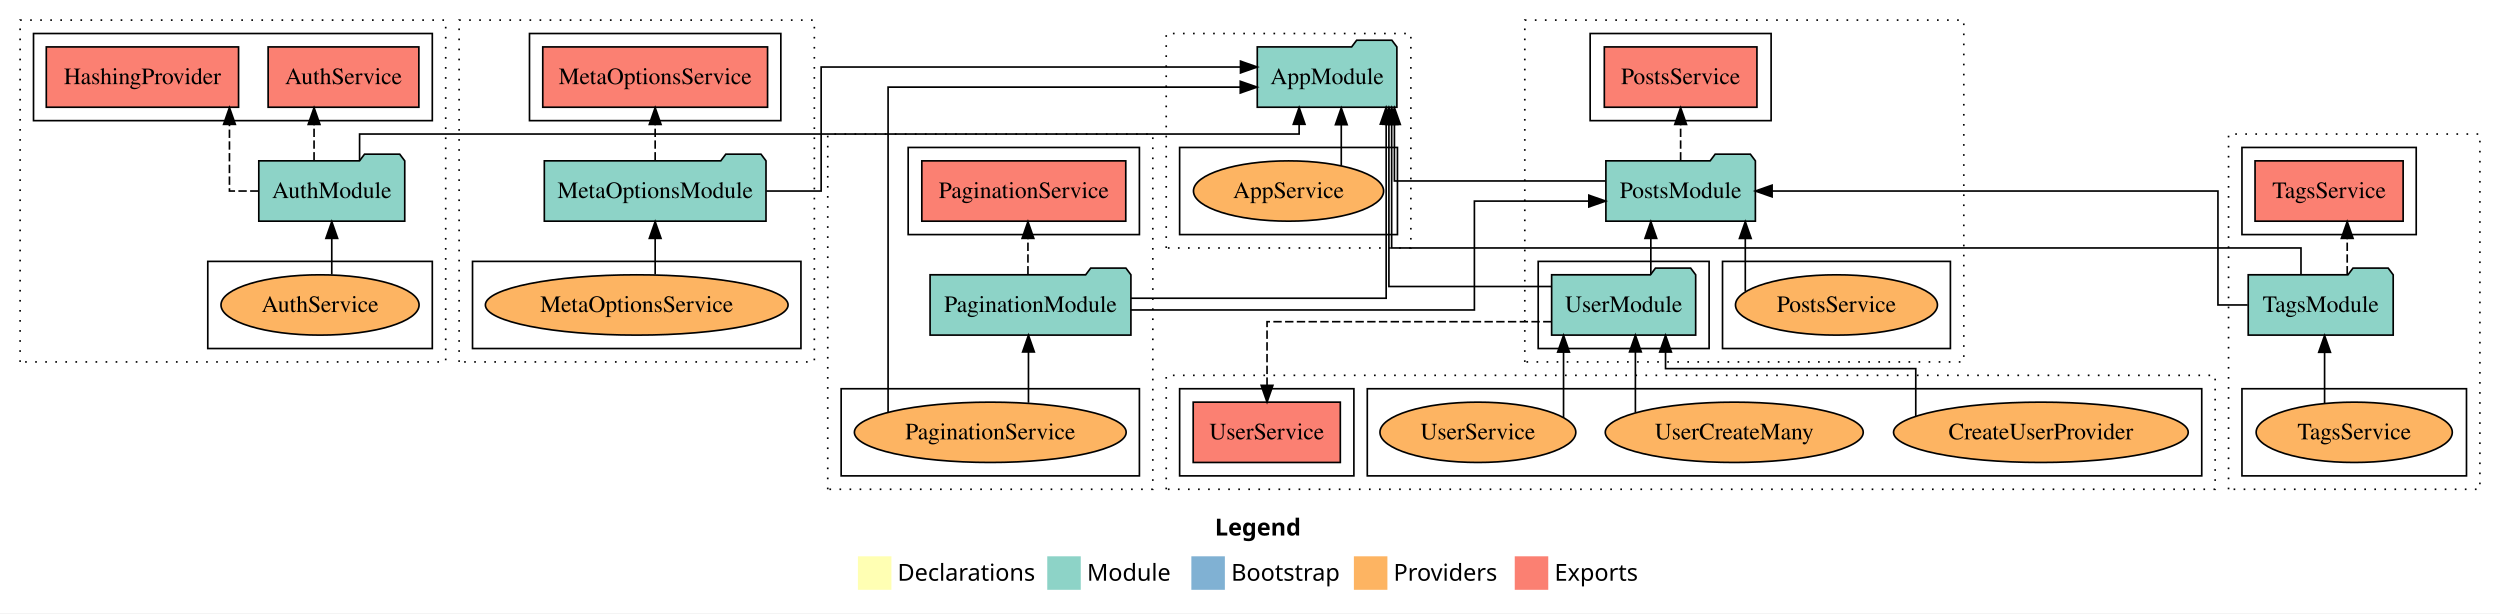
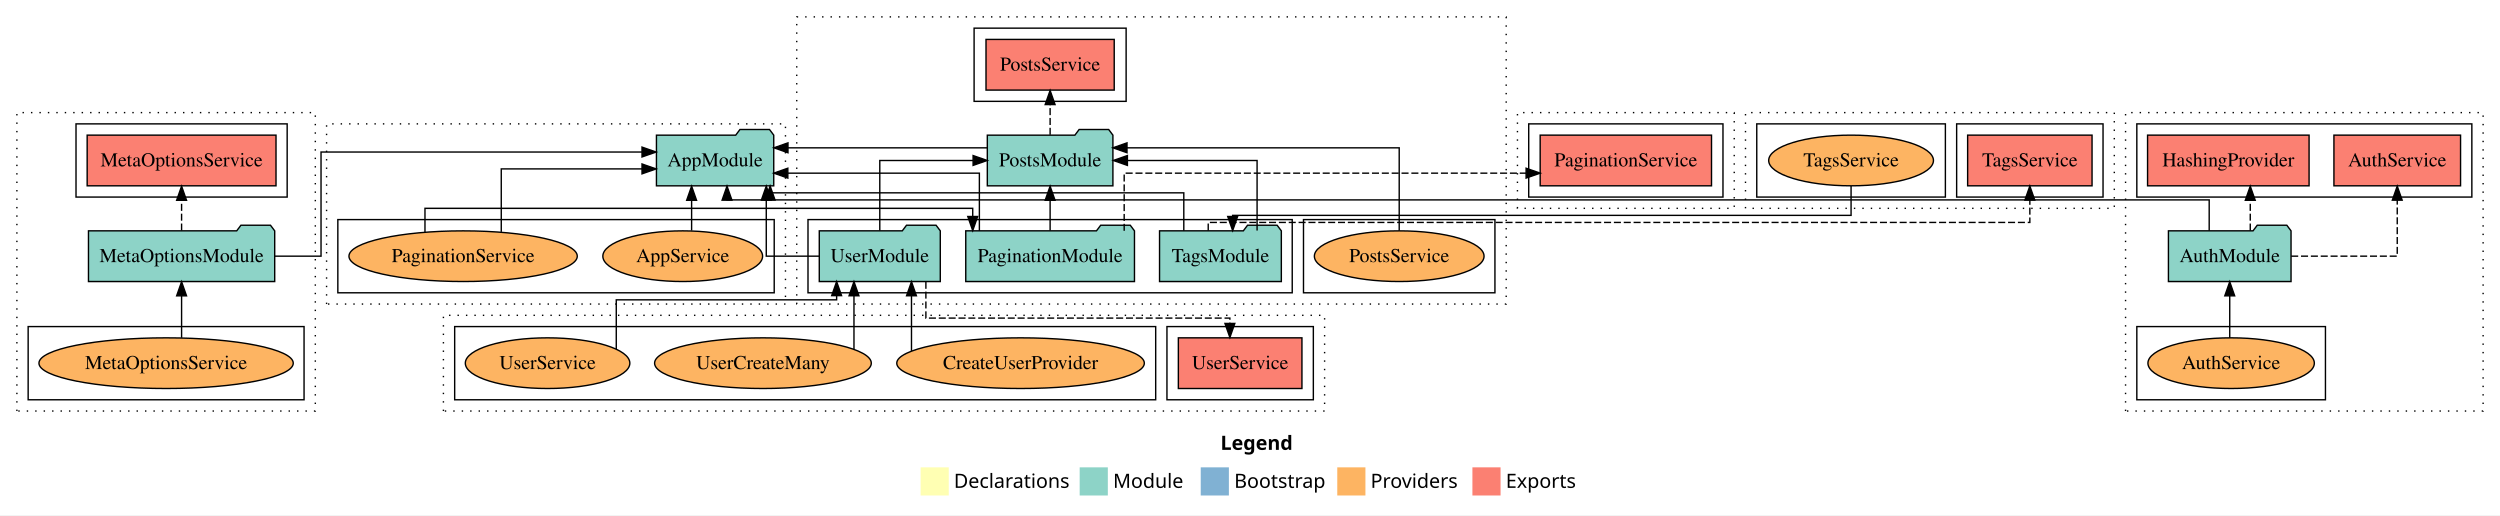
- <svg xmlns="http://www.w3.org/2000/svg" width="1492pt" height="366pt" viewBox="0.00 0.00 1492.00 366.00">
+ <svg xmlns="http://www.w3.org/2000/svg" width="1776pt" height="366pt" viewBox="0.00 0.00 1776.00 366.00">
  <g id="graph0" class="graph" transform="scale(1 1) rotate(0) translate(4 362)">
-     <polygon fill="white" stroke="transparent" points="-4,4 -4,-362 1488,-362 1488,4 -4,4" />
-     <text text-anchor="start" x="721.01" y="-42.4" font-family="Times-12" font-weight="bold" font-size="14.00">Legend</text>
-     <polygon fill="#ffffb3" stroke="transparent" points="508,-10 508,-30 528,-30 528,-10 508,-10" />
-     <text text-anchor="start" x="531.63" y="-15.4" font-family="Times-12" font-size="14.00">  Declarations</text>
-     <polygon fill="#8dd3c7" stroke="transparent" points="621,-10 621,-30 641,-30 641,-10 621,-10" />
-     <text text-anchor="start" x="644.73" y="-15.4" font-family="Times-12" font-size="14.00">  Module</text>
-     <polygon fill="#80b1d3" stroke="transparent" points="707,-10 707,-30 727,-30 727,-10 707,-10" />
-     <text text-anchor="start" x="730.78" y="-15.4" font-family="Times-12" font-size="14.00">  Bootstrap</text>
-     <polygon fill="#fdb462" stroke="transparent" points="804,-10 804,-30 824,-30 824,-10 804,-10" />
-     <text text-anchor="start" x="827.67" y="-15.4" font-family="Times-12" font-size="14.00">  Providers</text>
-     <polygon fill="#fb8072" stroke="transparent" points="900,-10 900,-30 920,-30 920,-10 900,-10" />
-     <text text-anchor="start" x="923.73" y="-15.4" font-family="Times-12" font-size="14.00">  Exports</text>
+     <polygon fill="white" stroke="transparent" points="-4,4 -4,-362 1772,-362 1772,4 -4,4" />
+     <text text-anchor="start" x="863.01" y="-42.4" font-family="Times-12" font-weight="bold" font-size="14.00">Legend</text>
+     <polygon fill="#ffffb3" stroke="transparent" points="650,-10 650,-30 670,-30 670,-10 650,-10" />
+     <text text-anchor="start" x="673.63" y="-15.4" font-family="Times-12" font-size="14.00">  Declarations</text>
+     <polygon fill="#8dd3c7" stroke="transparent" points="763,-10 763,-30 783,-30 783,-10 763,-10" />
+     <text text-anchor="start" x="786.73" y="-15.4" font-family="Times-12" font-size="14.00">  Module</text>
+     <polygon fill="#80b1d3" stroke="transparent" points="849,-10 849,-30 869,-30 869,-10 849,-10" />
+     <text text-anchor="start" x="872.78" y="-15.4" font-family="Times-12" font-size="14.00">  Bootstrap</text>
+     <polygon fill="#fdb462" stroke="transparent" points="946,-10 946,-30 966,-30 966,-10 946,-10" />
+     <text text-anchor="start" x="969.67" y="-15.4" font-family="Times-12" font-size="14.00">  Providers</text>
+     <polygon fill="#fb8072" stroke="transparent" points="1042,-10 1042,-30 1062,-30 1062,-10 1042,-10" />
+     <text text-anchor="start" x="1065.73" y="-15.4" font-family="Times-12" font-size="14.00">  Exports</text>
+     <g id="clust13" class="cluster">
+       <polygon fill="none" stroke="black" stroke-dasharray="1,5" points="8,-70 8,-282 220,-282 220,-70 8,-70" />
+     </g>
+     <g id="clust18" class="cluster">
+       <polygon fill="none" stroke="black" points="16,-78 16,-130 212,-130 212,-78 16,-78" />
+     </g>
+     <g id="clust16" class="cluster">
+       <polygon fill="none" stroke="black" points="50,-222 50,-274 200,-274 200,-222 50,-222" />
+     </g>
+     <g id="clust7" class="cluster">
+       <polygon fill="none" stroke="black" stroke-dasharray="1,5" points="1506,-70 1506,-282 1760,-282 1760,-70 1506,-70" />
+     </g>
+     <g id="clust10" class="cluster">
+       <polygon fill="none" stroke="black" points="1514,-222 1514,-274 1752,-274 1752,-222 1514,-222" />
+     </g>
+     <g id="clust12" class="cluster">
+       <polygon fill="none" stroke="black" points="1514,-78 1514,-130 1648,-130 1648,-78 1514,-78" />
+     </g>
+     <g id="clust25" class="cluster">
+       <polygon fill="none" stroke="black" stroke-dasharray="1,5" points="562,-146 562,-350 1066,-350 1066,-146 562,-146" />
+     </g>
+     <g id="clust28" class="cluster">
+       <polygon fill="none" stroke="black" points="688,-290 688,-342 796,-342 796,-290 688,-290" />
+     </g>
+     <g id="clust30" class="cluster">
+       <polygon fill="none" stroke="black" points="922,-154 922,-206 1058,-206 1058,-154 922,-154" />
+     </g>
+     <g id="clust27" class="cluster">
+       <polygon fill="none" stroke="black" points="570,-154 570,-206 914,-206 914,-154 570,-154" />
+     </g>
+     <g id="clust31" class="cluster">
+       <polygon fill="none" stroke="black" stroke-dasharray="1,5" points="1236,-214 1236,-282 1498,-282 1498,-214 1236,-214" />
+     </g>
+     <g id="clust34" class="cluster">
+       <polygon fill="none" stroke="black" points="1386,-222 1386,-274 1490,-274 1490,-222 1386,-222" />
+     </g>
+     <g id="clust36" class="cluster">
+       <polygon fill="none" stroke="black" points="1244,-222 1244,-274 1378,-274 1378,-222 1244,-222" />
+     </g>
+     <g id="clust1" class="cluster">
+       <polygon fill="none" stroke="black" stroke-dasharray="1,5" points="228,-146 228,-274 554,-274 554,-146 228,-146" />
+     </g>
+     <g id="clust6" class="cluster">
+       <polygon fill="none" stroke="black" points="236,-154 236,-206 546,-206 546,-154 236,-154" />
+     </g>
+     <g id="clust37" class="cluster">
+       <polygon fill="none" stroke="black" stroke-dasharray="1,5" points="311,-70 311,-138 937,-138 937,-70 311,-70" />
+     </g>
+     <g id="clust40" class="cluster">
+       <polygon fill="none" stroke="black" points="825,-78 825,-130 929,-130 929,-78 825,-78" />
+     </g>
+     <g id="clust42" class="cluster">
+       <polygon fill="none" stroke="black" points="319,-78 319,-130 817,-130 817,-78 319,-78" />
+     </g>
    <g id="clust19" class="cluster">
-       <polygon fill="none" stroke="black" stroke-dasharray="1,5" points="490,-70 490,-282 684,-282 684,-70 490,-70" />
-     </g>
-     <g id="clust24" class="cluster">
-       <polygon fill="none" stroke="black" points="498,-78 498,-130 676,-130 676,-78 498,-78" />
+       <polygon fill="none" stroke="black" stroke-dasharray="1,5" points="1074,-214 1074,-282 1228,-282 1228,-214 1074,-214" />
    </g>
    <g id="clust22" class="cluster">
-       <polygon fill="none" stroke="black" points="538,-222 538,-274 676,-274 676,-222 538,-222" />
-     </g>
-     <g id="clust7" class="cluster">
-       <polygon fill="none" stroke="black" stroke-dasharray="1,5" points="8,-146 8,-350 262,-350 262,-146 8,-146" />
-     </g>
-     <g id="clust12" class="cluster">
-       <polygon fill="none" stroke="black" points="120,-154 120,-206 254,-206 254,-154 120,-154" />
-     </g>
-     <g id="clust10" class="cluster">
-       <polygon fill="none" stroke="black" points="16,-290 16,-342 254,-342 254,-290 16,-290" />
-     </g>
-     <g id="clust31" class="cluster">
-       <polygon fill="none" stroke="black" stroke-dasharray="1,5" points="1326,-70 1326,-282 1476,-282 1476,-70 1326,-70" />
-     </g>
-     <g id="clust34" class="cluster">
-       <polygon fill="none" stroke="black" points="1334,-222 1334,-274 1438,-274 1438,-222 1334,-222" />
-     </g>
-     <g id="clust36" class="cluster">
-       <polygon fill="none" stroke="black" points="1334,-78 1334,-130 1468,-130 1468,-78 1334,-78" />
-     </g>
-     <g id="clust25" class="cluster">
-       <polygon fill="none" stroke="black" stroke-dasharray="1,5" points="906,-146 906,-350 1168,-350 1168,-146 906,-146" />
-     </g>
-     <g id="clust30" class="cluster">
-       <polygon fill="none" stroke="black" points="1024,-154 1024,-206 1160,-206 1160,-154 1024,-154" />
-     </g>
-     <g id="clust28" class="cluster">
-       <polygon fill="none" stroke="black" points="945,-290 945,-342 1053,-342 1053,-290 945,-290" />
-     </g>
-     <g id="clust27" class="cluster">
-       <polygon fill="none" stroke="black" points="914,-154 914,-206 1016,-206 1016,-154 914,-154" />
-     </g>
-     <g id="clust13" class="cluster">
-       <polygon fill="none" stroke="black" stroke-dasharray="1,5" points="270,-146 270,-350 482,-350 482,-146 270,-146" />
-     </g>
-     <g id="clust18" class="cluster">
-       <polygon fill="none" stroke="black" points="278,-154 278,-206 474,-206 474,-154 278,-154" />
-     </g>
-     <g id="clust16" class="cluster">
-       <polygon fill="none" stroke="black" points="312,-290 312,-342 462,-342 462,-290 312,-290" />
-     </g>
-     <g id="clust1" class="cluster">
-       <polygon fill="none" stroke="black" stroke-dasharray="1,5" points="692,-214 692,-342 838,-342 838,-214 692,-214" />
-     </g>
-     <g id="clust6" class="cluster">
-       <polygon fill="none" stroke="black" points="700,-222 700,-274 830,-274 830,-222 700,-222" />
-     </g>
-     <g id="clust37" class="cluster">
-       <polygon fill="none" stroke="black" stroke-dasharray="1,5" points="692,-70 692,-138 1318,-138 1318,-70 692,-70" />
-     </g>
-     <g id="clust42" class="cluster">
-       <polygon fill="none" stroke="black" points="812,-78 812,-130 1310,-130 1310,-78 812,-78" />
-     </g>
-     <g id="clust40" class="cluster">
-       <polygon fill="none" stroke="black" points="700,-78 700,-130 804,-130 804,-78 700,-78" />
+       <polygon fill="none" stroke="black" points="1082,-222 1082,-274 1220,-274 1220,-222 1082,-222" />
    </g>
    <g id="node1" class="node">
-       <polygon fill="#8dd3c7" stroke="black" points="237.55,-266 234.55,-270 213.55,-270 210.55,-266 150.45,-266 150.45,-230 237.55,-230 237.55,-266" />
-       <text text-anchor="middle" x="194" y="-243.8" font-family="Times,serif" font-size="14.00">AuthModule</text>
+       <polygon fill="#8dd3c7" stroke="black" points="1623.55,-198 1620.55,-202 1599.55,-202 1596.55,-198 1536.45,-198 1536.45,-162 1623.55,-162 1623.55,-198" />
+       <text text-anchor="middle" x="1580" y="-175.8" font-family="Times,serif" font-size="14.00">AuthModule</text>
    </g>
    <g id="node7" class="node">
-       <polygon fill="#8dd3c7" stroke="black" points="829.66,-334 826.66,-338 805.66,-338 802.66,-334 746.34,-334 746.34,-298 829.66,-298 829.66,-334" />
-       <text text-anchor="middle" x="788" y="-311.8" font-family="Times,serif" font-size="14.00">AppModule</text>
+       <polygon fill="#8dd3c7" stroke="black" points="545.66,-266 542.66,-270 521.66,-270 518.66,-266 462.34,-266 462.34,-230 545.66,-230 545.66,-266" />
+       <text text-anchor="middle" x="504" y="-243.8" font-family="Times,serif" font-size="14.00">AppModule</text>
    </g>
    <g id="edge1" class="edge">
-       <path fill="none" stroke="black" d="M210.6,-266.19C210.6,-274.28 210.6,-282 210.6,-282 210.6,-282 771.32,-282 771.32,-282 771.32,-282 771.32,-287.81 771.32,-287.81" />
-       <polygon fill="black" stroke="black" points="767.82,-287.81 771.32,-297.81 774.82,-287.81 767.82,-287.81" />
+       <path fill="none" stroke="black" d="M1565.41,-198.13C1565.41,-208.71 1565.41,-220 1565.41,-220 1565.41,-220 512.47,-220 512.47,-220 512.47,-220 512.47,-220.98 512.47,-220.98" />
+       <polygon fill="black" stroke="black" points="508.97,-219.79 512.47,-229.79 515.97,-219.79 508.97,-219.79" />
    </g>
    <g id="node10" class="node">
-       <polygon fill="#fb8072" stroke="black" points="245.98,-334 156.02,-334 156.02,-298 245.98,-298 245.98,-334" />
-       <text text-anchor="middle" x="201" y="-311.8" font-family="Times,serif" font-size="14.00">AuthService </text>
+       <polygon fill="#fb8072" stroke="black" points="1743.98,-266 1654.02,-266 1654.02,-230 1743.98,-230 1743.98,-266" />
+       <text text-anchor="middle" x="1699" y="-243.8" font-family="Times,serif" font-size="14.00">AuthService </text>
    </g>
    <g id="edge9" class="edge">
-       <path fill="none" stroke="black" stroke-dasharray="5,2" d="M183.43,-266.22C183.43,-266.22 183.43,-287.73 183.43,-287.73" />
-       <polygon fill="black" stroke="black" points="179.93,-287.73 183.43,-297.73 186.93,-287.73 179.93,-287.73" />
+       <path fill="none" stroke="black" stroke-dasharray="5,2" d="M1623.64,-180C1657.6,-180 1699,-180 1699,-180 1699,-180 1699,-219.78 1699,-219.78" />
+       <polygon fill="black" stroke="black" points="1695.5,-219.78 1699,-229.78 1702.5,-219.78 1695.5,-219.78" />
    </g>
    <g id="node11" class="node">
-       <polygon fill="#fb8072" stroke="black" points="138.37,-334 23.63,-334 23.63,-298 138.37,-298 138.37,-334" />
-       <text text-anchor="middle" x="81" y="-311.8" font-family="Times,serif" font-size="14.00">HashingProvider </text>
+       <polygon fill="#fb8072" stroke="black" points="1636.37,-266 1521.63,-266 1521.63,-230 1636.37,-230 1636.37,-266" />
+       <text text-anchor="middle" x="1579" y="-243.8" font-family="Times,serif" font-size="14.00">HashingProvider </text>
    </g>
    <g id="edge10" class="edge">
-       <path fill="none" stroke="black" stroke-dasharray="5,2" d="M150.27,-248C140.49,-248 132.94,-248 132.94,-248 132.94,-248 132.94,-287.78 132.94,-287.78" />
-       <polygon fill="black" stroke="black" points="129.44,-287.78 132.94,-297.78 136.44,-287.78 129.44,-287.78" />
+       <path fill="none" stroke="black" stroke-dasharray="5,2" d="M1594.59,-198.22C1594.59,-198.22 1594.59,-219.73 1594.59,-219.73" />
+       <polygon fill="black" stroke="black" points="1591.09,-219.73 1594.59,-229.73 1598.09,-219.73 1591.09,-219.73" />
    </g>
    <g id="node2" class="node">
-       <polygon fill="#8dd3c7" stroke="black" points="453.15,-266 450.15,-270 429.15,-270 426.15,-266 320.85,-266 320.85,-230 453.15,-230 453.15,-266" />
-       <text text-anchor="middle" x="387" y="-243.8" font-family="Times,serif" font-size="14.00">MetaOptionsModule</text>
+       <polygon fill="#8dd3c7" stroke="black" points="191.15,-198 188.15,-202 167.15,-202 164.15,-198 58.85,-198 58.85,-162 191.15,-162 191.15,-198" />
+       <text text-anchor="middle" x="125" y="-175.8" font-family="Times,serif" font-size="14.00">MetaOptionsModule</text>
    </g>
    <g id="edge2" class="edge">
-       <path fill="none" stroke="black" d="M453.35,-248C471.39,-248 486.06,-248 486.06,-248 486.06,-248 486.06,-322 486.06,-322 486.06,-322 736.33,-322 736.33,-322" />
-       <polygon fill="black" stroke="black" points="736.33,-325.5 746.33,-322 736.33,-318.5 736.33,-325.5" />
+       <path fill="none" stroke="black" d="M191.35,-180C209.39,-180 224.06,-180 224.06,-180 224.06,-180 224.06,-254 224.06,-254 224.06,-254 452.09,-254 452.09,-254" />
+       <polygon fill="black" stroke="black" points="452.09,-257.5 462.09,-254 452.09,-250.5 452.09,-257.5" />
    </g>
    <g id="node13" class="node">
-       <polygon fill="#fb8072" stroke="black" points="454.08,-334 319.92,-334 319.92,-298 454.08,-298 454.08,-334" />
-       <text text-anchor="middle" x="387" y="-311.8" font-family="Times,serif" font-size="14.00">MetaOptionsService </text>
+       <polygon fill="#fb8072" stroke="black" points="192.08,-266 57.92,-266 57.92,-230 192.08,-230 192.08,-266" />
+       <text text-anchor="middle" x="125" y="-243.8" font-family="Times,serif" font-size="14.00">MetaOptionsService </text>
    </g>
    <g id="edge12" class="edge">
-       <path fill="none" stroke="black" stroke-dasharray="5,2" d="M387,-266.22C387,-266.22 387,-287.73 387,-287.73" />
-       <polygon fill="black" stroke="black" points="383.5,-287.73 387,-297.73 390.5,-287.73 383.5,-287.73" />
+       <path fill="none" stroke="black" stroke-dasharray="5,2" d="M125,-198.22C125,-198.22 125,-219.73 125,-219.73" />
+       <polygon fill="black" stroke="black" points="121.5,-219.73 125,-229.73 128.5,-219.73 121.5,-219.73" />
    </g>
    <g id="node3" class="node">
-       <polygon fill="#8dd3c7" stroke="black" points="670.93,-198 667.93,-202 646.93,-202 643.93,-198 551.07,-198 551.07,-162 670.93,-162 670.93,-198" />
-       <text text-anchor="middle" x="611" y="-175.8" font-family="Times,serif" font-size="14.00">PaginationModule</text>
+       <polygon fill="#8dd3c7" stroke="black" points="801.93,-198 798.93,-202 777.93,-202 774.93,-198 682.07,-198 682.07,-162 801.93,-162 801.93,-198" />
+       <text text-anchor="middle" x="742" y="-175.8" font-family="Times,serif" font-size="14.00">PaginationModule</text>
    </g>
    <g id="node4" class="node">
-       <polygon fill="#8dd3c7" stroke="black" points="1043.61,-266 1040.61,-270 1019.61,-270 1016.61,-266 954.39,-266 954.39,-230 1043.61,-230 1043.61,-266" />
-       <text text-anchor="middle" x="999" y="-243.8" font-family="Times,serif" font-size="14.00">PostsModule</text>
+       <polygon fill="#8dd3c7" stroke="black" points="786.61,-266 783.61,-270 762.61,-270 759.61,-266 697.39,-266 697.39,-230 786.61,-230 786.61,-266" />
+       <text text-anchor="middle" x="742" y="-243.8" font-family="Times,serif" font-size="14.00">PostsModule</text>
    </g>
    <g id="edge16" class="edge">
-       <path fill="none" stroke="black" d="M670.78,-177C748.92,-177 875.92,-177 875.92,-177 875.92,-177 875.92,-242 875.92,-242 875.92,-242 944.22,-242 944.22,-242" />
-       <polygon fill="black" stroke="black" points="944.22,-245.5 954.22,-242 944.22,-238.5 944.22,-245.5" />
+       <path fill="none" stroke="black" d="M742,-198.22C742,-198.22 742,-219.73 742,-219.73" />
+       <polygon fill="black" stroke="black" points="738.5,-219.73 742,-229.73 745.5,-219.73 738.5,-219.73" />
    </g>
    <g id="edge3" class="edge">
-       <path fill="none" stroke="black" d="M670.97,-184C733.74,-184 823.26,-184 823.26,-184 823.26,-184 823.26,-287.92 823.26,-287.92" />
-       <polygon fill="black" stroke="black" points="819.76,-287.92 823.26,-297.92 826.76,-287.92 819.76,-287.92" />
+       <path fill="none" stroke="black" d="M691.75,-198.02C691.75,-215.37 691.75,-239 691.75,-239 691.75,-239 555.67,-239 555.67,-239" />
+       <polygon fill="black" stroke="black" points="555.67,-235.5 545.67,-239 555.67,-242.5 555.67,-235.5" />
    </g>
    <g id="node15" class="node">
-       <polygon fill="#fb8072" stroke="black" points="667.86,-266 546.14,-266 546.14,-230 667.86,-230 667.86,-266" />
-       <text text-anchor="middle" x="607" y="-243.8" font-family="Times,serif" font-size="14.00">PaginationService </text>
+       <polygon fill="#fb8072" stroke="black" points="1211.86,-266 1090.14,-266 1090.14,-230 1211.86,-230 1211.86,-266" />
+       <text text-anchor="middle" x="1151" y="-243.8" font-family="Times,serif" font-size="14.00">PaginationService </text>
    </g>
    <g id="edge14" class="edge">
-       <path fill="none" stroke="black" stroke-dasharray="5,2" d="M609.48,-198.22C609.48,-198.22 609.48,-219.73 609.48,-219.73" />
-       <polygon fill="black" stroke="black" points="605.98,-219.73 609.48,-229.73 612.98,-219.73 605.98,-219.73" />
+       <path fill="none" stroke="black" stroke-dasharray="5,2" d="M794.62,-198.02C794.62,-215.37 794.62,-239 794.62,-239 794.62,-239 1080.14,-239 1080.14,-239" />
+       <polygon fill="black" stroke="black" points="1080.14,-242.5 1090.14,-239 1080.14,-235.5 1080.14,-242.5" />
    </g>
    <g id="edge4" class="edge">
-       <path fill="none" stroke="black" d="M954.12,-254C903.51,-254 828.19,-254 828.19,-254 828.19,-254 828.19,-287.73 828.19,-287.73" />
-       <polygon fill="black" stroke="black" points="824.69,-287.73 828.19,-297.73 831.69,-287.73 824.69,-287.73" />
+       <path fill="none" stroke="black" d="M697.23,-257C697.23,-257 555.77,-257 555.77,-257" />
+       <polygon fill="black" stroke="black" points="555.77,-253.5 545.77,-257 555.77,-260.5 555.77,-253.5" />
    </g>
    <g id="node16" class="node">
-       <polygon fill="#fb8072" stroke="black" points="1044.54,-334 953.46,-334 953.46,-298 1044.54,-298 1044.54,-334" />
-       <text text-anchor="middle" x="999" y="-311.8" font-family="Times,serif" font-size="14.00">PostsService </text>
+       <polygon fill="#fb8072" stroke="black" points="787.54,-334 696.46,-334 696.46,-298 787.54,-298 787.54,-334" />
+       <text text-anchor="middle" x="742" y="-311.8" font-family="Times,serif" font-size="14.00">PostsService </text>
    </g>
    <g id="edge19" class="edge">
-       <path fill="none" stroke="black" stroke-dasharray="5,2" d="M999,-266.22C999,-266.22 999,-287.73 999,-287.73" />
-       <polygon fill="black" stroke="black" points="995.5,-287.73 999,-297.73 1002.5,-287.73 995.5,-287.73" />
+       <path fill="none" stroke="black" stroke-dasharray="5,2" d="M742,-266.22C742,-266.22 742,-287.73 742,-287.73" />
+       <polygon fill="black" stroke="black" points="738.5,-287.73 742,-297.73 745.5,-287.73 738.5,-287.73" />
    </g>
    <g id="node5" class="node">
-       <polygon fill="#8dd3c7" stroke="black" points="1424.26,-198 1421.26,-202 1400.26,-202 1397.26,-198 1337.74,-198 1337.74,-162 1424.26,-162 1424.26,-198" />
-       <text text-anchor="middle" x="1381" y="-175.8" font-family="Times,serif" font-size="14.00">TagsModule</text>
+       <polygon fill="#8dd3c7" stroke="black" points="906.26,-198 903.26,-202 882.26,-202 879.26,-198 819.74,-198 819.74,-162 906.26,-162 906.26,-198" />
+       <text text-anchor="middle" x="863" y="-175.8" font-family="Times,serif" font-size="14.00">TagsModule</text>
    </g>
    <g id="edge17" class="edge">
-       <path fill="none" stroke="black" d="M1337.41,-180C1327.42,-180 1319.67,-180 1319.67,-180 1319.67,-180 1319.67,-248 1319.67,-248 1319.67,-248 1053.59,-248 1053.59,-248" />
-       <polygon fill="black" stroke="black" points="1053.59,-244.5 1043.59,-248 1053.59,-251.5 1053.59,-244.5" />
+       <path fill="none" stroke="black" d="M889.03,-198.22C889.03,-218.37 889.03,-248 889.03,-248 889.03,-248 796.91,-248 796.91,-248" />
+       <polygon fill="black" stroke="black" points="796.91,-244.5 786.91,-248 796.91,-251.5 796.91,-244.5" />
    </g>
    <g id="edge5" class="edge">
-       <path fill="none" stroke="black" d="M1369.23,-198.19C1369.23,-206.28 1369.23,-214 1369.23,-214 1369.23,-214 826.54,-214 826.54,-214 826.54,-214 826.54,-287.76 826.54,-287.76" />
-       <polygon fill="black" stroke="black" points="823.05,-287.76 826.54,-297.76 830.05,-287.76 823.05,-287.76" />
+       <path fill="none" stroke="black" d="M836.97,-198.04C836.97,-210.56 836.97,-225 836.97,-225 836.97,-225 543.09,-225 543.09,-225 543.09,-225 543.09,-225.49 543.09,-225.49" />
+       <polygon fill="black" stroke="black" points="539.59,-219.88 543.09,-229.88 546.59,-219.88 539.59,-219.88" />
    </g>
    <g id="node18" class="node">
-       <polygon fill="#fb8072" stroke="black" points="1430.19,-266 1341.81,-266 1341.81,-230 1430.19,-230 1430.19,-266" />
-       <text text-anchor="middle" x="1386" y="-243.8" font-family="Times,serif" font-size="14.00">TagsService </text>
+       <polygon fill="#fb8072" stroke="black" points="1482.19,-266 1393.81,-266 1393.81,-230 1482.19,-230 1482.19,-266" />
+       <text text-anchor="middle" x="1438" y="-243.8" font-family="Times,serif" font-size="14.00">TagsService </text>
    </g>
    <g id="edge21" class="edge">
-       <path fill="none" stroke="black" stroke-dasharray="5,2" d="M1396.81,-198.22C1396.81,-198.22 1396.81,-219.73 1396.81,-219.73" />
-       <polygon fill="black" stroke="black" points="1393.31,-219.73 1396.81,-229.73 1400.31,-219.73 1393.31,-219.73" />
+       <path fill="none" stroke="black" stroke-dasharray="5,2" d="M854.32,-198.19C854.32,-201.54 854.32,-204 854.32,-204 854.32,-204 1438,-204 1438,-204 1438,-204 1438,-219.85 1438,-219.85" />
+       <polygon fill="black" stroke="black" points="1434.5,-219.85 1438,-229.85 1441.5,-219.85 1434.5,-219.85" />
    </g>
    <g id="node6" class="node">
-       <polygon fill="#8dd3c7" stroke="black" points="1007.98,-198 1004.98,-202 983.98,-202 980.98,-198 922.02,-198 922.02,-162 1007.98,-162 1007.98,-198" />
-       <text text-anchor="middle" x="965" y="-175.8" font-family="Times,serif" font-size="14.00">UserModule</text>
+       <polygon fill="#8dd3c7" stroke="black" points="663.98,-198 660.98,-202 639.98,-202 636.98,-198 578.02,-198 578.02,-162 663.98,-162 663.98,-198" />
+       <text text-anchor="middle" x="621" y="-175.8" font-family="Times,serif" font-size="14.00">UserModule</text>
    </g>
    <g id="edge18" class="edge">
-       <path fill="none" stroke="black" d="M981.22,-198.22C981.22,-198.22 981.22,-219.73 981.22,-219.73" />
-       <polygon fill="black" stroke="black" points="977.72,-219.73 981.22,-229.73 984.72,-219.73 977.72,-219.73" />
+       <path fill="none" stroke="black" d="M621,-198.22C621,-218.37 621,-248 621,-248 621,-248 687.29,-248 687.29,-248" />
+       <polygon fill="black" stroke="black" points="687.29,-251.5 697.29,-248 687.29,-244.5 687.29,-251.5" />
    </g>
    <g id="edge6" class="edge">
-       <path fill="none" stroke="black" d="M921.82,-191C880.66,-191 824.9,-191 824.9,-191 824.9,-191 824.9,-287.82 824.9,-287.82" />
-       <polygon fill="black" stroke="black" points="821.4,-287.82 824.9,-297.82 828.4,-287.82 821.4,-287.82" />
+       <path fill="none" stroke="black" d="M577.85,-180C558.67,-180 540.36,-180 540.36,-180 540.36,-180 540.36,-219.78 540.36,-219.78" />
+       <polygon fill="black" stroke="black" points="536.86,-219.78 540.36,-229.78 543.86,-219.78 536.86,-219.78" />
    </g>
    <g id="node20" class="node">
-       <polygon fill="#fb8072" stroke="black" points="795.9,-122 708.1,-122 708.1,-86 795.9,-86 795.9,-122" />
-       <text text-anchor="middle" x="752" y="-99.8" font-family="Times,serif" font-size="14.00">UserService </text>
+       <polygon fill="#fb8072" stroke="black" points="920.9,-122 833.1,-122 833.1,-86 920.9,-86 920.9,-122" />
+       <text text-anchor="middle" x="877" y="-99.8" font-family="Times,serif" font-size="14.00">UserService </text>
    </g>
    <g id="edge23" class="edge">
-       <path fill="none" stroke="black" stroke-dasharray="5,2" d="M921.93,-170C859.74,-170 752.17,-170 752.17,-170 752.17,-170 752.17,-132.03 752.17,-132.03" />
-       <polygon fill="black" stroke="black" points="755.67,-132.03 752.17,-122.03 748.67,-132.03 755.67,-132.03" />
+       <path fill="none" stroke="black" stroke-dasharray="5,2" d="M653.75,-161.85C653.75,-149.73 653.75,-136 653.75,-136 653.75,-136 869.71,-136 869.71,-136 869.71,-136 869.71,-132.24 869.71,-132.24" />
+       <polygon fill="black" stroke="black" points="873.21,-132.24 869.71,-122.24 866.21,-132.24 873.21,-132.24" />
    </g>
    <g id="node8" class="node">
-       <ellipse fill="#fdb462" stroke="black" cx="765" cy="-248" rx="56.74" ry="18" />
-       <text text-anchor="middle" x="765" y="-243.8" font-family="Times,serif" font-size="14.00">AppService</text>
+       <ellipse fill="#fdb462" stroke="black" cx="481" cy="-180" rx="56.74" ry="18" />
+       <text text-anchor="middle" x="481" y="-175.8" font-family="Times,serif" font-size="14.00">AppService</text>
    </g>
    <g id="edge7" class="edge">
-       <path fill="none" stroke="black" d="M796.47,-263.09C796.47,-263.09 796.47,-287.56 796.47,-287.56" />
-       <polygon fill="black" stroke="black" points="792.97,-287.56 796.47,-297.56 799.97,-287.56 792.97,-287.56" />
+       <path fill="none" stroke="black" d="M487.32,-198.22C487.32,-198.22 487.32,-219.73 487.32,-219.73" />
+       <polygon fill="black" stroke="black" points="483.82,-219.73 487.32,-229.73 490.82,-219.73 483.82,-219.73" />
    </g>
    <g id="node9" class="node">
-       <ellipse fill="#fdb462" stroke="black" cx="587" cy="-104" rx="81.1" ry="18" />
-       <text text-anchor="middle" x="587" y="-99.8" font-family="Times,serif" font-size="14.00">PaginationService</text>
+       <ellipse fill="#fdb462" stroke="black" cx="325" cy="-180" rx="81.1" ry="18" />
+       <text text-anchor="middle" x="325" y="-175.8" font-family="Times,serif" font-size="14.00">PaginationService</text>
    </g>
    <g id="edge15" class="edge">
-       <path fill="none" stroke="black" d="M609.79,-121.63C609.79,-121.63 609.79,-151.94 609.79,-151.94" />
-       <polygon fill="black" stroke="black" points="606.29,-151.94 609.79,-161.94 613.29,-151.94 606.29,-151.94" />
+       <path fill="none" stroke="black" d="M297.9,-197C297.9,-205.5 297.9,-214 297.9,-214 297.9,-214 687.02,-214 687.02,-214 687.02,-214 687.02,-208.19 687.02,-208.19" />
+       <polygon fill="black" stroke="black" points="690.52,-208.19 687.02,-198.19 683.52,-208.19 690.52,-208.19" />
    </g>
    <g id="edge8" class="edge">
-       <path fill="none" stroke="black" d="M526.01,-115.97C526.01,-159.93 526.01,-310 526.01,-310 526.01,-310 736.2,-310 736.2,-310" />
-       <polygon fill="black" stroke="black" points="736.2,-313.5 746.2,-310 736.2,-306.5 736.2,-313.5" />
+       <path fill="none" stroke="black" d="M352.1,-197.27C352.1,-215.62 352.1,-242 352.1,-242 352.1,-242 452.09,-242 452.09,-242" />
+       <polygon fill="black" stroke="black" points="452.09,-245.5 462.09,-242 452.09,-238.5 452.09,-245.5" />
    </g>
    <g id="node12" class="node">
-       <ellipse fill="#fdb462" stroke="black" cx="187" cy="-180" rx="59.11" ry="18" />
-       <text text-anchor="middle" x="187" y="-175.8" font-family="Times,serif" font-size="14.00">AuthService</text>
+       <ellipse fill="#fdb462" stroke="black" cx="1581" cy="-104" rx="59.11" ry="18" />
+       <text text-anchor="middle" x="1581" y="-99.8" font-family="Times,serif" font-size="14.00">AuthService</text>
    </g>
    <g id="edge11" class="edge">
-       <path fill="none" stroke="black" d="M194,-198.22C194,-198.22 194,-219.73 194,-219.73" />
-       <polygon fill="black" stroke="black" points="190.5,-219.73 194,-229.73 197.5,-219.73 190.5,-219.73" />
+       <path fill="none" stroke="black" d="M1580,-122.01C1580,-122.01 1580,-151.85 1580,-151.85" />
+       <polygon fill="black" stroke="black" points="1576.5,-151.85 1580,-161.85 1583.5,-151.85 1576.5,-151.85" />
    </g>
    <g id="node14" class="node">
-       <ellipse fill="#fdb462" stroke="black" cx="376" cy="-180" rx="90.33" ry="18" />
-       <text text-anchor="middle" x="376" y="-175.8" font-family="Times,serif" font-size="14.00">MetaOptionsService</text>
+       <ellipse fill="#fdb462" stroke="black" cx="114" cy="-104" rx="90.33" ry="18" />
+       <text text-anchor="middle" x="114" y="-99.8" font-family="Times,serif" font-size="14.00">MetaOptionsService</text>
    </g>
    <g id="edge13" class="edge">
-       <path fill="none" stroke="black" d="M387,-198.22C387,-198.22 387,-219.73 387,-219.73" />
-       <polygon fill="black" stroke="black" points="383.5,-219.73 387,-229.73 390.5,-219.73 383.5,-219.73" />
+       <path fill="none" stroke="black" d="M125,-122.01C125,-122.01 125,-151.85 125,-151.85" />
+       <polygon fill="black" stroke="black" points="121.5,-151.85 125,-161.85 128.5,-151.85 121.5,-151.85" />
    </g>
    <g id="node17" class="node">
-       <ellipse fill="#fdb462" stroke="black" cx="1092" cy="-180" rx="60.27" ry="18" />
-       <text text-anchor="middle" x="1092" y="-175.8" font-family="Times,serif" font-size="14.00">PostsService</text>
+       <ellipse fill="#fdb462" stroke="black" cx="990" cy="-180" rx="60.27" ry="18" />
+       <text text-anchor="middle" x="990" y="-175.8" font-family="Times,serif" font-size="14.00">PostsService</text>
    </g>
    <g id="edge20" class="edge">
-       <path fill="none" stroke="black" d="M1037.59,-188.07C1037.59,-188.07 1037.59,-219.72 1037.59,-219.72" />
-       <polygon fill="black" stroke="black" points="1034.09,-219.72 1037.59,-229.72 1041.09,-219.72 1034.09,-219.72" />
+       <path fill="none" stroke="black" d="M990,-198.25C990,-221.02 990,-257 990,-257 990,-257 796.62,-257 796.62,-257" />
+       <polygon fill="black" stroke="black" points="796.62,-253.5 786.62,-257 796.62,-260.5 796.62,-253.5" />
    </g>
    <g id="node19" class="node">
-       <ellipse fill="#fdb462" stroke="black" cx="1401" cy="-104" rx="58.53" ry="18" />
-       <text text-anchor="middle" x="1401" y="-99.8" font-family="Times,serif" font-size="14.00">TagsService</text>
+       <ellipse fill="#fdb462" stroke="black" cx="1311" cy="-248" rx="58.53" ry="18" />
+       <text text-anchor="middle" x="1311" y="-243.8" font-family="Times,serif" font-size="14.00">TagsService</text>
    </g>
    <g id="edge22" class="edge">
-       <path fill="none" stroke="black" d="M1383.31,-121.25C1383.31,-121.25 1383.31,-151.76 1383.31,-151.76" />
-       <polygon fill="black" stroke="black" points="1379.81,-151.76 1383.31,-161.76 1386.81,-151.76 1379.81,-151.76" />
+       <path fill="none" stroke="black" d="M1311,-229.87C1311,-219.69 1311,-209 1311,-209 1311,-209 871.68,-209 871.68,-209 871.68,-209 871.68,-207.92 871.68,-207.92" />
+       <polygon fill="black" stroke="black" points="875.18,-208.2 871.68,-198.2 868.18,-208.2 875.18,-208.2" />
    </g>
    <g id="node21" class="node">
-       <ellipse fill="#fdb462" stroke="black" cx="1214" cy="-104" rx="87.94" ry="18" />
-       <text text-anchor="middle" x="1214" y="-99.8" font-family="Times,serif" font-size="14.00">CreateUserProvider</text>
+       <ellipse fill="#fdb462" stroke="black" cx="721" cy="-104" rx="87.94" ry="18" />
+       <text text-anchor="middle" x="721" y="-99.8" font-family="Times,serif" font-size="14.00">CreateUserProvider</text>
    </g>
    <g id="edge24" class="edge">
-       <path fill="none" stroke="black" d="M1139.33,-113.59C1139.33,-124.85 1139.33,-142 1139.33,-142 1139.33,-142 989.99,-142 989.99,-142 989.99,-142 989.99,-151.89 989.99,-151.89" />
-       <polygon fill="black" stroke="black" points="986.49,-151.89 989.99,-161.89 993.49,-151.89 986.49,-151.89" />
+       <path fill="none" stroke="black" d="M643.52,-112.72C643.52,-112.72 643.52,-151.88 643.52,-151.88" />
+       <polygon fill="black" stroke="black" points="640.02,-151.88 643.52,-161.88 647.02,-151.88 640.02,-151.88" />
    </g>
    <g id="node22" class="node">
-       <ellipse fill="#fdb462" stroke="black" cx="1031" cy="-104" rx="76.98" ry="18" />
-       <text text-anchor="middle" x="1031" y="-99.8" font-family="Times,serif" font-size="14.00">UserCreateMany</text>
+       <ellipse fill="#fdb462" stroke="black" cx="538" cy="-104" rx="76.98" ry="18" />
+       <text text-anchor="middle" x="538" y="-99.8" font-family="Times,serif" font-size="14.00">UserCreateMany</text>
    </g>
    <g id="edge25" class="edge">
-       <path fill="none" stroke="black" d="M972,-115.88C972,-115.88 972,-151.99 972,-151.99" />
-       <polygon fill="black" stroke="black" points="968.5,-151.99 972,-161.99 975.5,-151.99 968.5,-151.99" />
+       <path fill="none" stroke="black" d="M602.66,-113.94C602.66,-113.94 602.66,-151.91 602.66,-151.91" />
+       <polygon fill="black" stroke="black" points="599.17,-151.91 602.66,-161.91 606.17,-151.91 599.17,-151.91" />
    </g>
    <g id="node23" class="node">
-       <ellipse fill="#fdb462" stroke="black" cx="878" cy="-104" rx="58.44" ry="18" />
-       <text text-anchor="middle" x="878" y="-99.8" font-family="Times,serif" font-size="14.00">UserService</text>
+       <ellipse fill="#fdb462" stroke="black" cx="385" cy="-104" rx="58.44" ry="18" />
+       <text text-anchor="middle" x="385" y="-99.8" font-family="Times,serif" font-size="14.00">UserService</text>
    </g>
    <g id="edge26" class="edge">
-       <path fill="none" stroke="black" d="M929.12,-112.72C929.12,-112.72 929.12,-151.88 929.12,-151.88" />
-       <polygon fill="black" stroke="black" points="925.62,-151.88 929.12,-161.88 932.62,-151.88 925.62,-151.88" />
+       <path fill="none" stroke="black" d="M433.8,-113.99C433.8,-127.24 433.8,-149 433.8,-149 433.8,-149 590.34,-149 590.34,-149 590.34,-149 590.34,-151.97 590.34,-151.97" />
+       <polygon fill="black" stroke="black" points="586.84,-151.97 590.34,-161.97 593.84,-151.97 586.84,-151.97" />
    </g>
  </g>
</svg>
